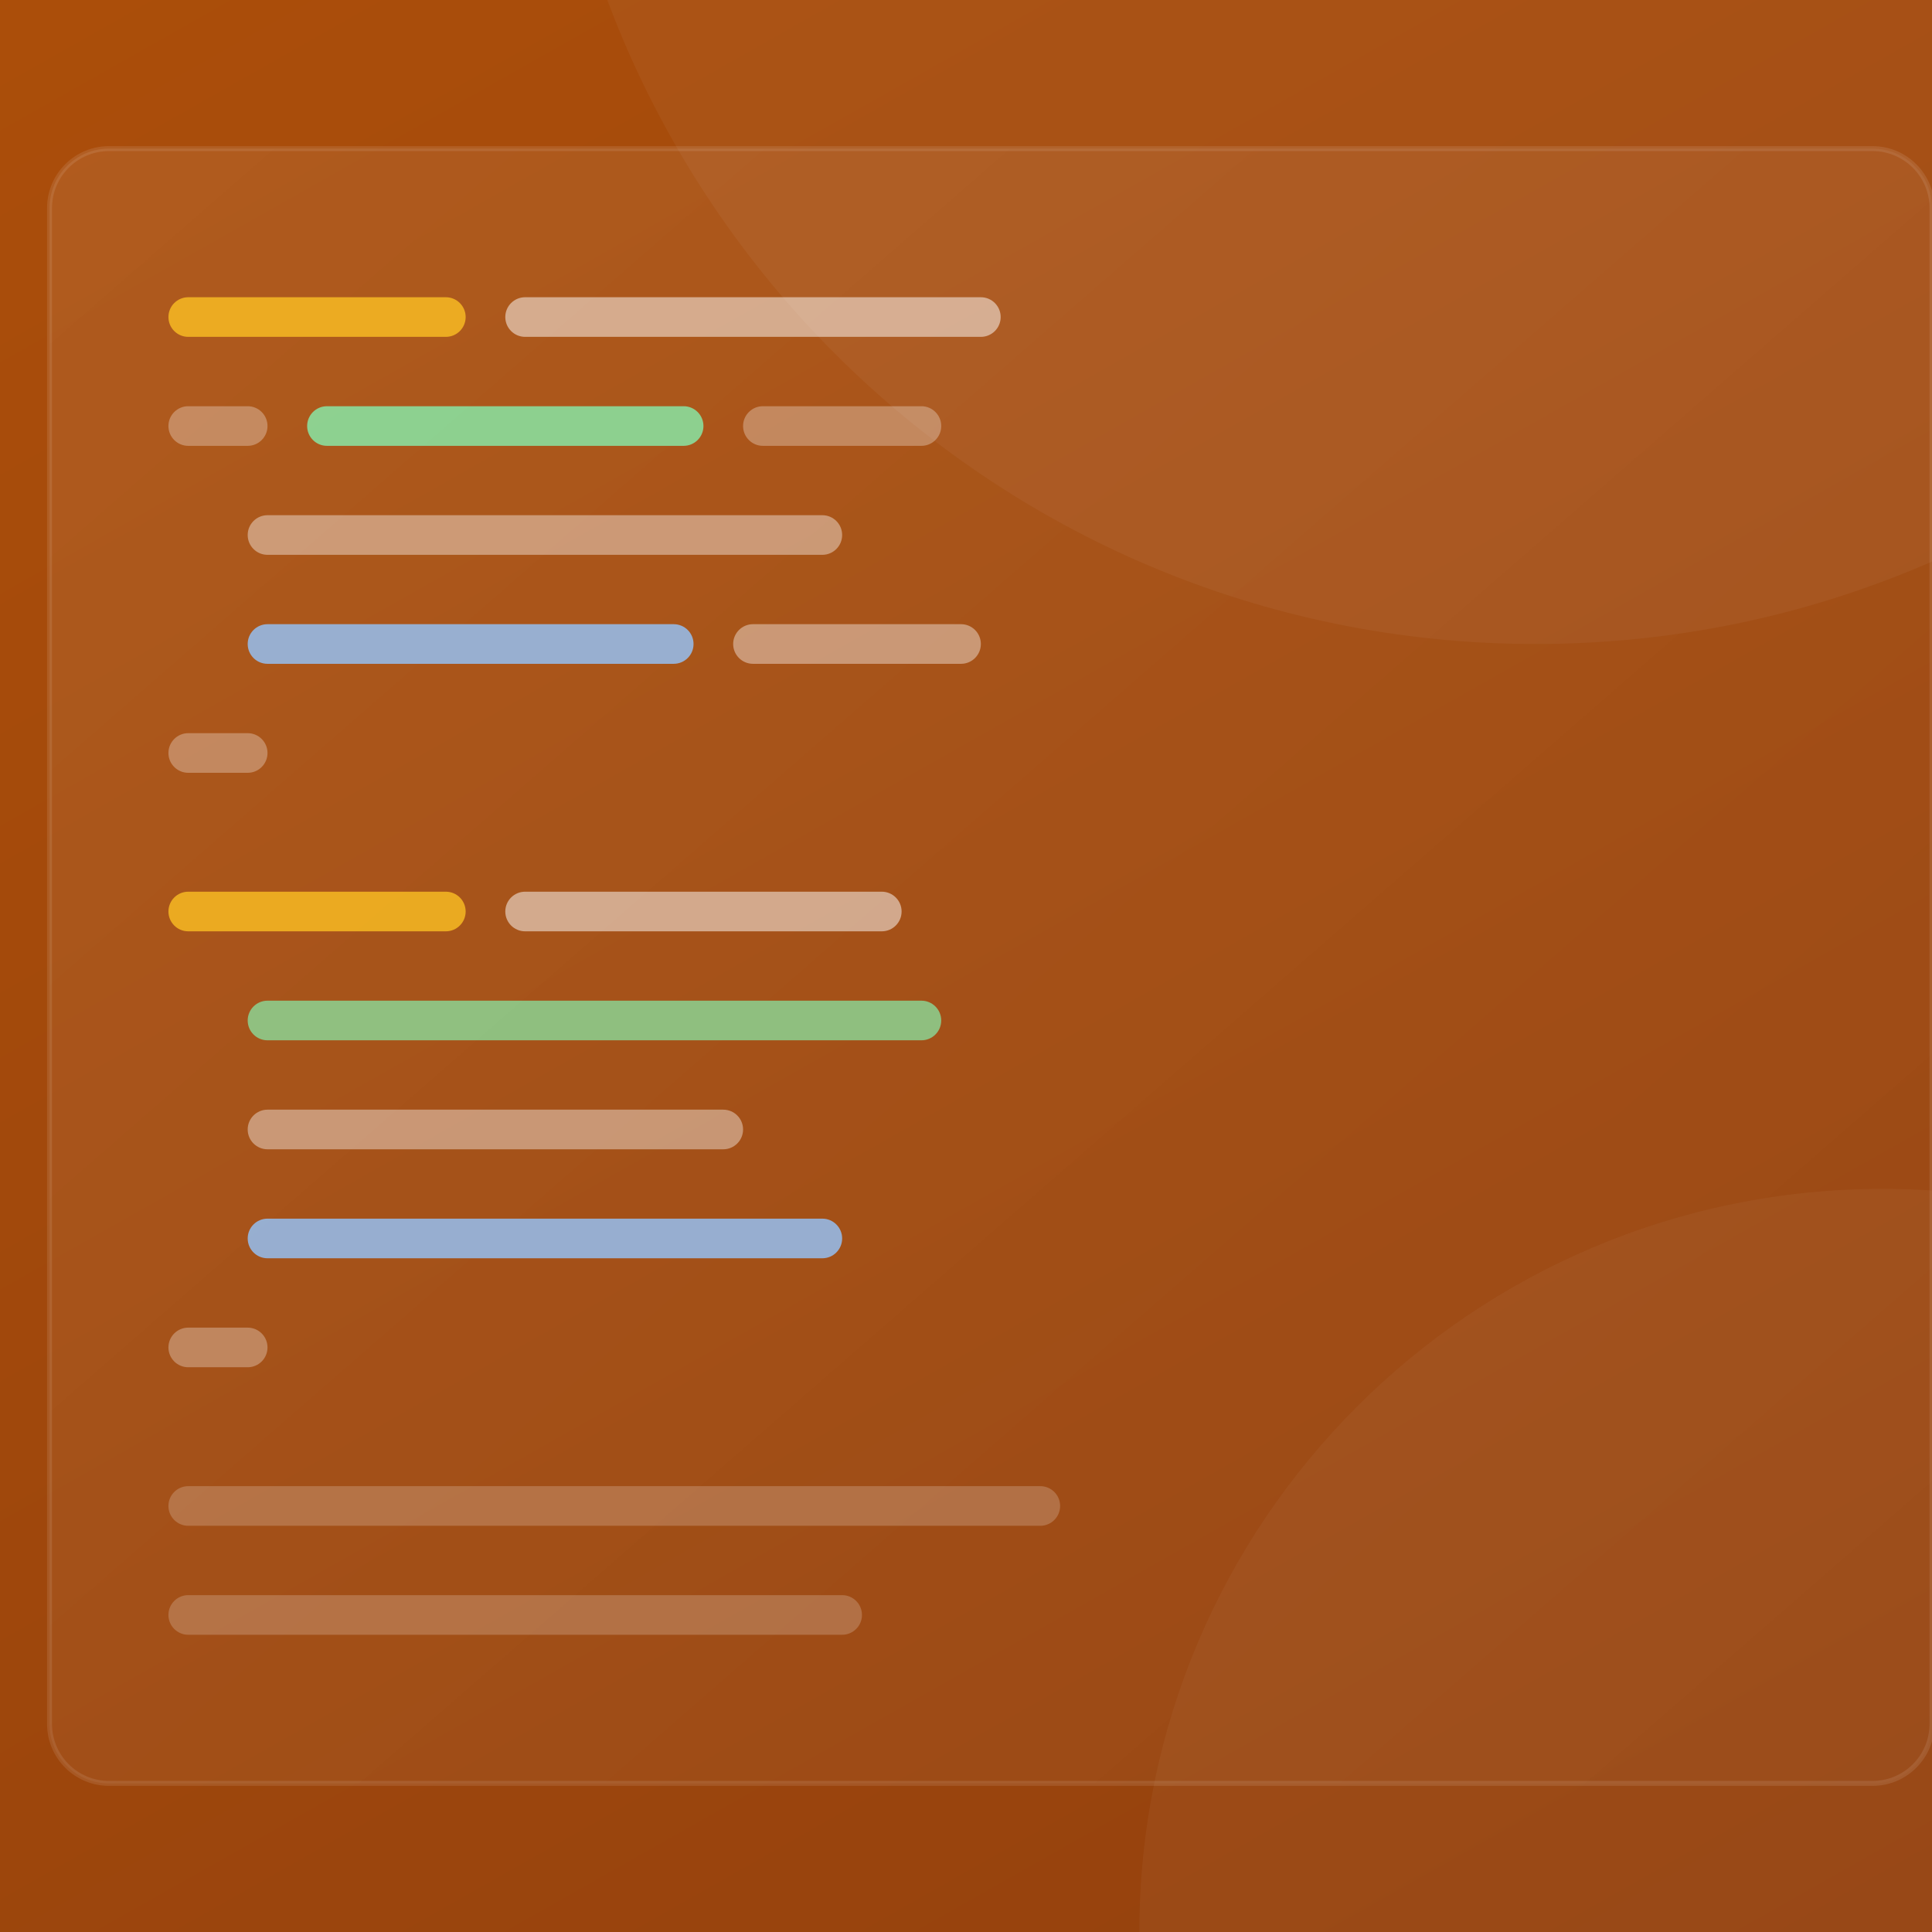
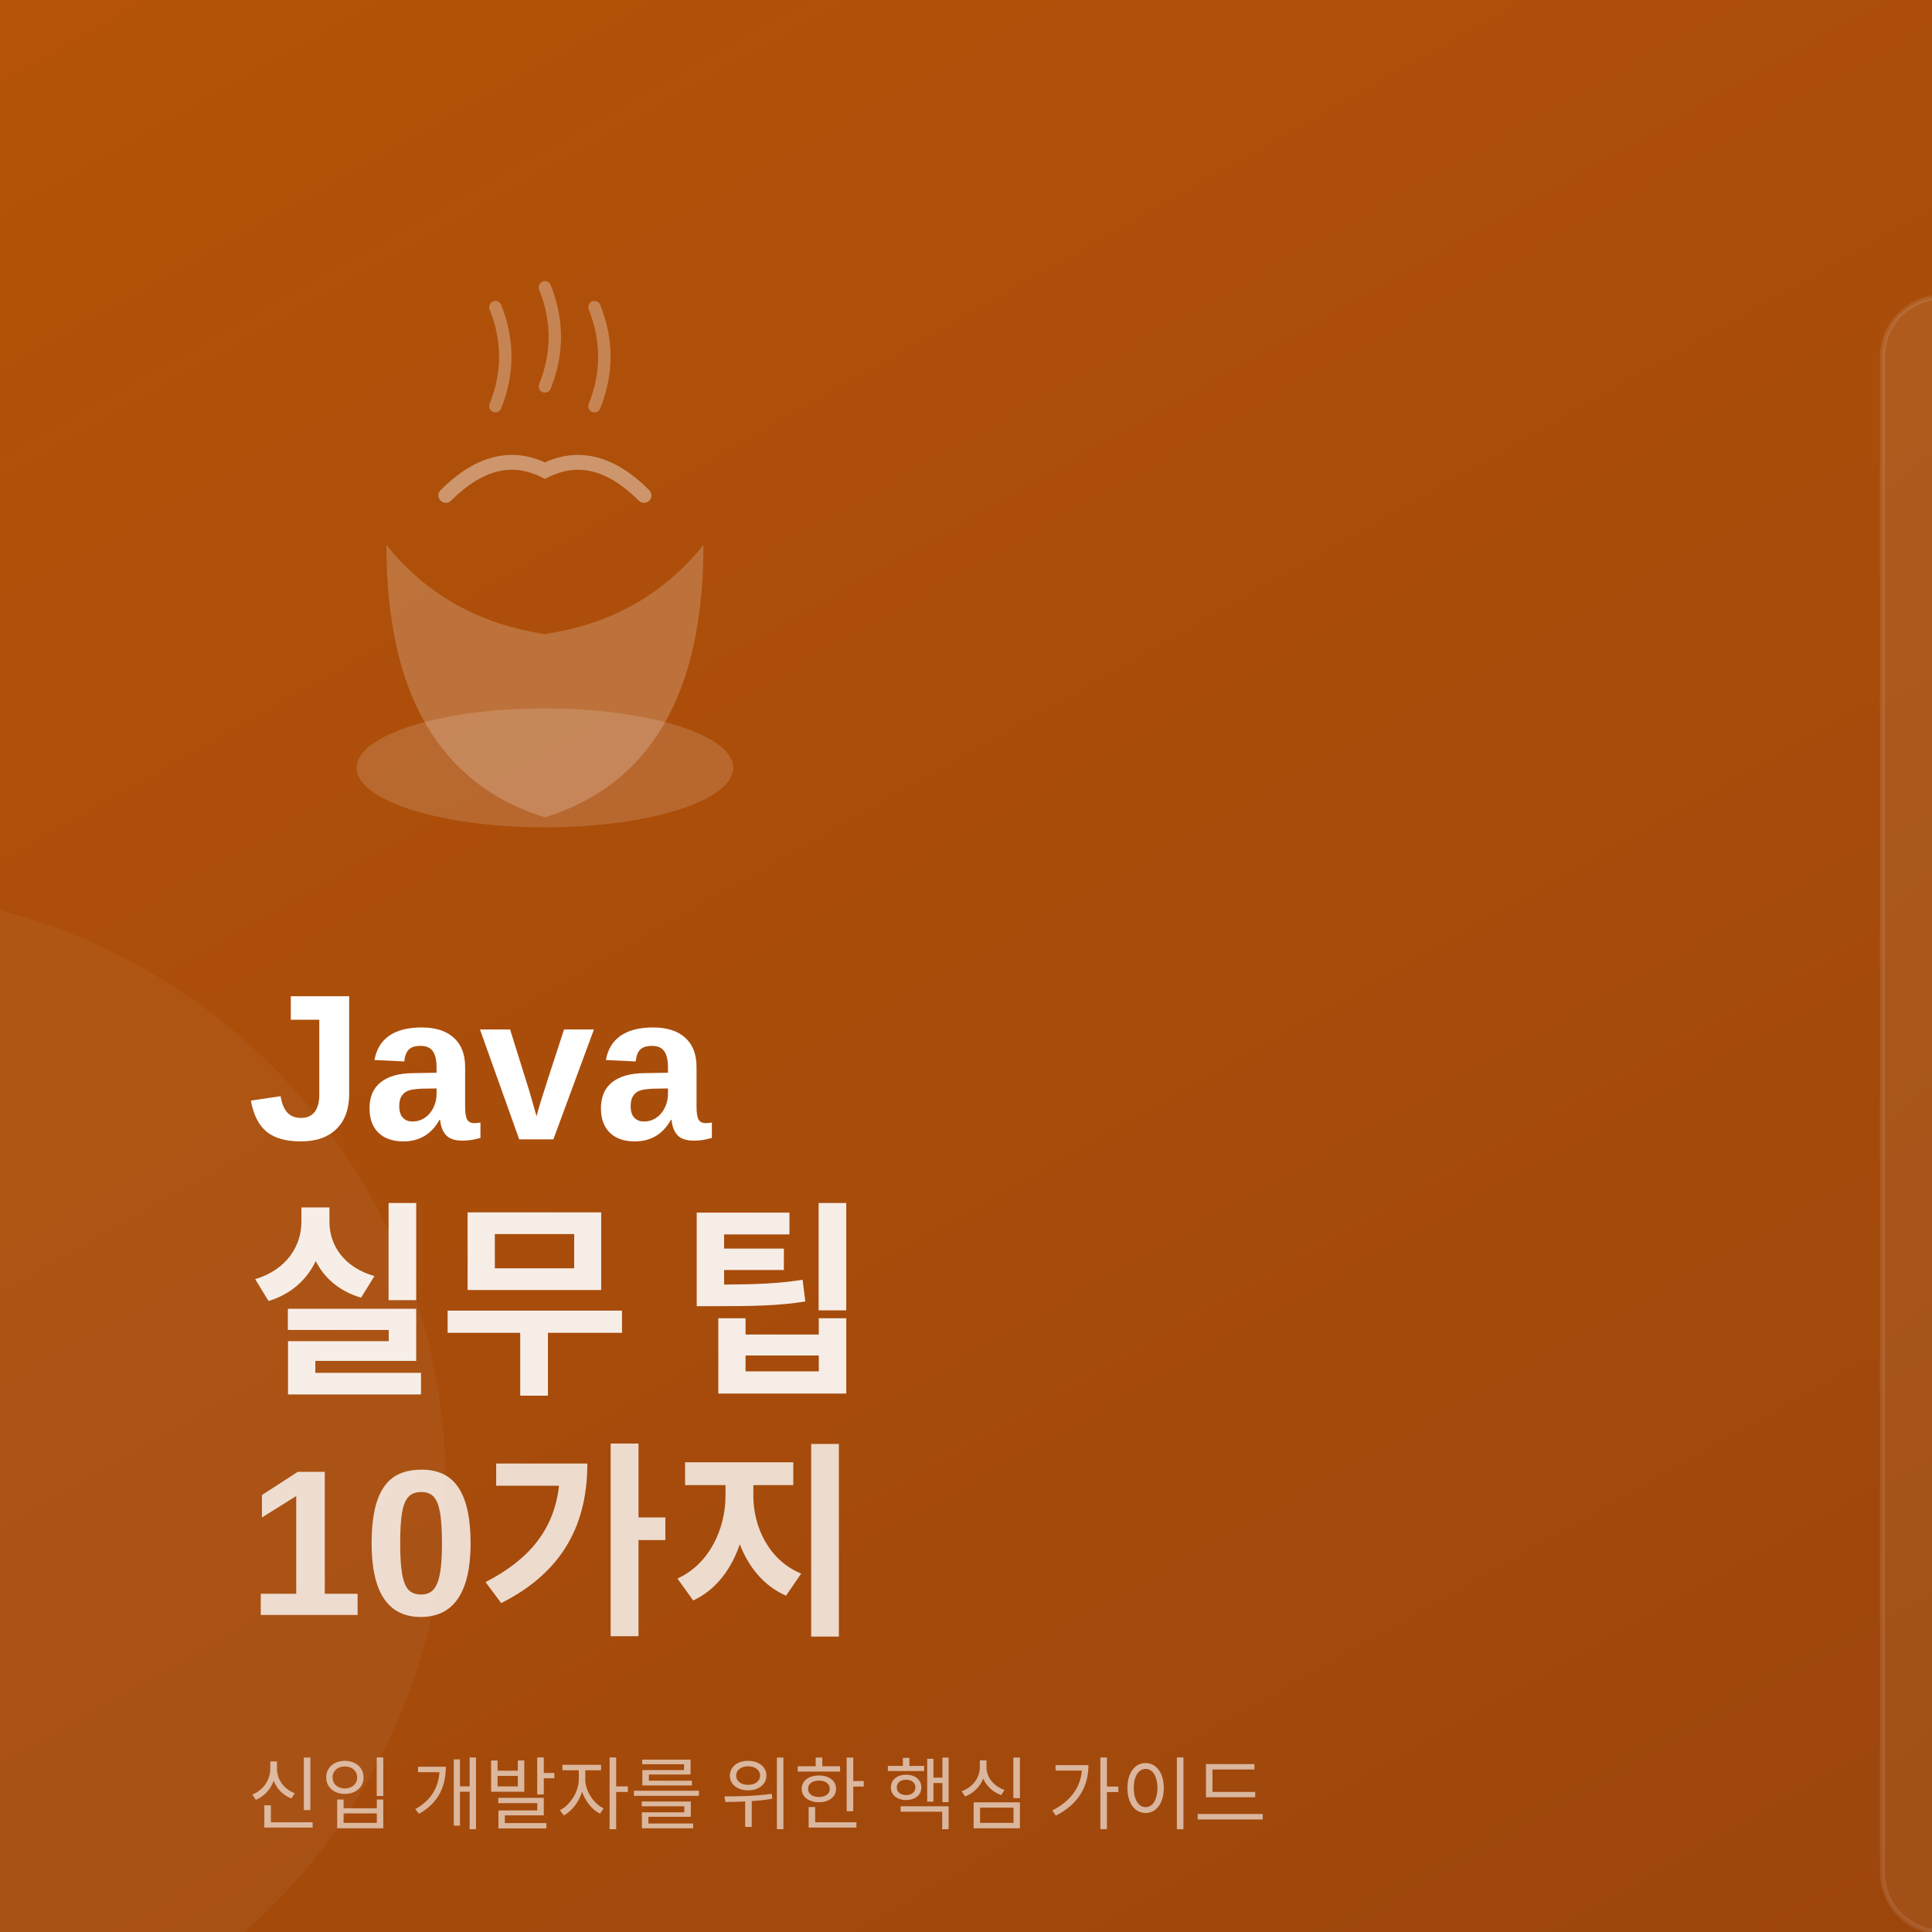
- <svg xmlns="http://www.w3.org/2000/svg" width="390" height="390" viewBox="370 30 390 390">
+ <svg xmlns="http://www.w3.org/2000/svg" width="390" height="390" viewBox="0 0 390 390">
  <defs>
    <linearGradient id="bg" x1="0%" y1="0%" x2="100%" y2="100%">
      <stop offset="0%" style="stop-color:#b45309" />
      <stop offset="100%" style="stop-color:#92400e" />
    </linearGradient>
    <linearGradient id="card" x1="0%" y1="0%" x2="100%" y2="100%">
      <stop offset="0%" style="stop-color:#ffffff;stop-opacity:0.08" />
      <stop offset="100%" style="stop-color:#ffffff;stop-opacity:0.02" />
    </linearGradient>
  </defs>
  <rect width="800" height="450" fill="url(#bg)" />
  <circle cx="680" cy="-40" r="200" fill="white" fill-opacity="0.04" />
  <circle cx="750" cy="420" r="150" fill="white" fill-opacity="0.04" />
  <circle cx="-30" cy="300" r="120" fill="white" fill-opacity="0.04" />
  <rect x="380" y="60" width="380" height="330" rx="12" fill="url(#card)" stroke="white" stroke-opacity="0.1" stroke-width="1" />
  <rect x="404" y="90" width="60" height="8" rx="4" fill="#fbbf24" fill-opacity="0.8" />
  <rect x="472" y="90" width="100" height="8" rx="4" fill="white" fill-opacity="0.5" />
  <rect x="404" y="112" width="20" height="8" rx="4" fill="white" fill-opacity="0.3" />
  <rect x="432" y="112" width="80" height="8" rx="4" fill="#86efac" fill-opacity="0.8" />
  <rect x="520" y="112" width="40" height="8" rx="4" fill="white" fill-opacity="0.3" />
  <rect x="420" y="134" width="120" height="8" rx="4" fill="white" fill-opacity="0.4" />
  <rect x="420" y="156" width="90" height="8" rx="4" fill="#93c5fd" fill-opacity="0.8" />
  <rect x="518" y="156" width="50" height="8" rx="4" fill="white" fill-opacity="0.4" />
  <rect x="404" y="178" width="20" height="8" rx="4" fill="white" fill-opacity="0.3" />
  <rect x="404" y="210" width="60" height="8" rx="4" fill="#fbbf24" fill-opacity="0.8" />
  <rect x="472" y="210" width="80" height="8" rx="4" fill="white" fill-opacity="0.5" />
  <rect x="420" y="232" width="140" height="8" rx="4" fill="#86efac" fill-opacity="0.7" />
  <rect x="420" y="254" width="100" height="8" rx="4" fill="white" fill-opacity="0.4" />
  <rect x="420" y="276" width="120" height="8" rx="4" fill="#93c5fd" fill-opacity="0.8" />
  <rect x="404" y="298" width="20" height="8" rx="4" fill="white" fill-opacity="0.3" />
  <rect x="404" y="330" width="180" height="8" rx="4" fill="white" fill-opacity="0.2" />
  <rect x="404" y="352" width="140" height="8" rx="4" fill="white" fill-opacity="0.2" />
  <ellipse cx="110" cy="155" rx="38" ry="12" fill="white" fill-opacity="0.15" />
  <path d="M78 110 Q78 155 110 165 Q142 155 142 110 Q130 125 110 128 Q90 125 78 110Z" fill="white" fill-opacity="0.2" />
  <path d="M90 100 Q100 90 110 95 Q120 90 130 100" stroke="white" stroke-opacity="0.4" stroke-width="3" fill="none" stroke-linecap="round" />
  <path d="M100 82 Q104 72 100 62" stroke="white" stroke-opacity="0.3" stroke-width="2.5" fill="none" stroke-linecap="round" />
  <path d="M110 78 Q114 68 110 58" stroke="white" stroke-opacity="0.3" stroke-width="2.5" fill="none" stroke-linecap="round" />
  <path d="M120 82 Q124 72 120 62" stroke="white" stroke-opacity="0.3" stroke-width="2.5" fill="none" stroke-linecap="round" />
  <text x="50" y="230" font-family="'Segoe UI', Arial, sans-serif" font-size="42" font-weight="800" fill="white">Java</text>
  <text x="50" y="278" font-family="'Segoe UI', Arial, sans-serif" font-size="42" font-weight="800" fill="white" fill-opacity="0.9">실무 팁</text>
  <text x="50" y="326" font-family="'Segoe UI', Arial, sans-serif" font-size="42" font-weight="800" fill="white" fill-opacity="0.8">10가지</text>
  <text x="50" y="368" font-family="'Segoe UI', Arial, sans-serif" font-size="16" fill="white" fill-opacity="0.6">신입 개발자를 위한 핵심 가이드</text>
  <rect x="50" y="390" width="80" height="26" rx="13" fill="white" fill-opacity="0.15" />
  <text x="90" y="408" font-family="'Segoe UI', Arial, sans-serif" font-size="12" font-weight="600" fill="white" text-anchor="middle">개발</text>
</svg>
